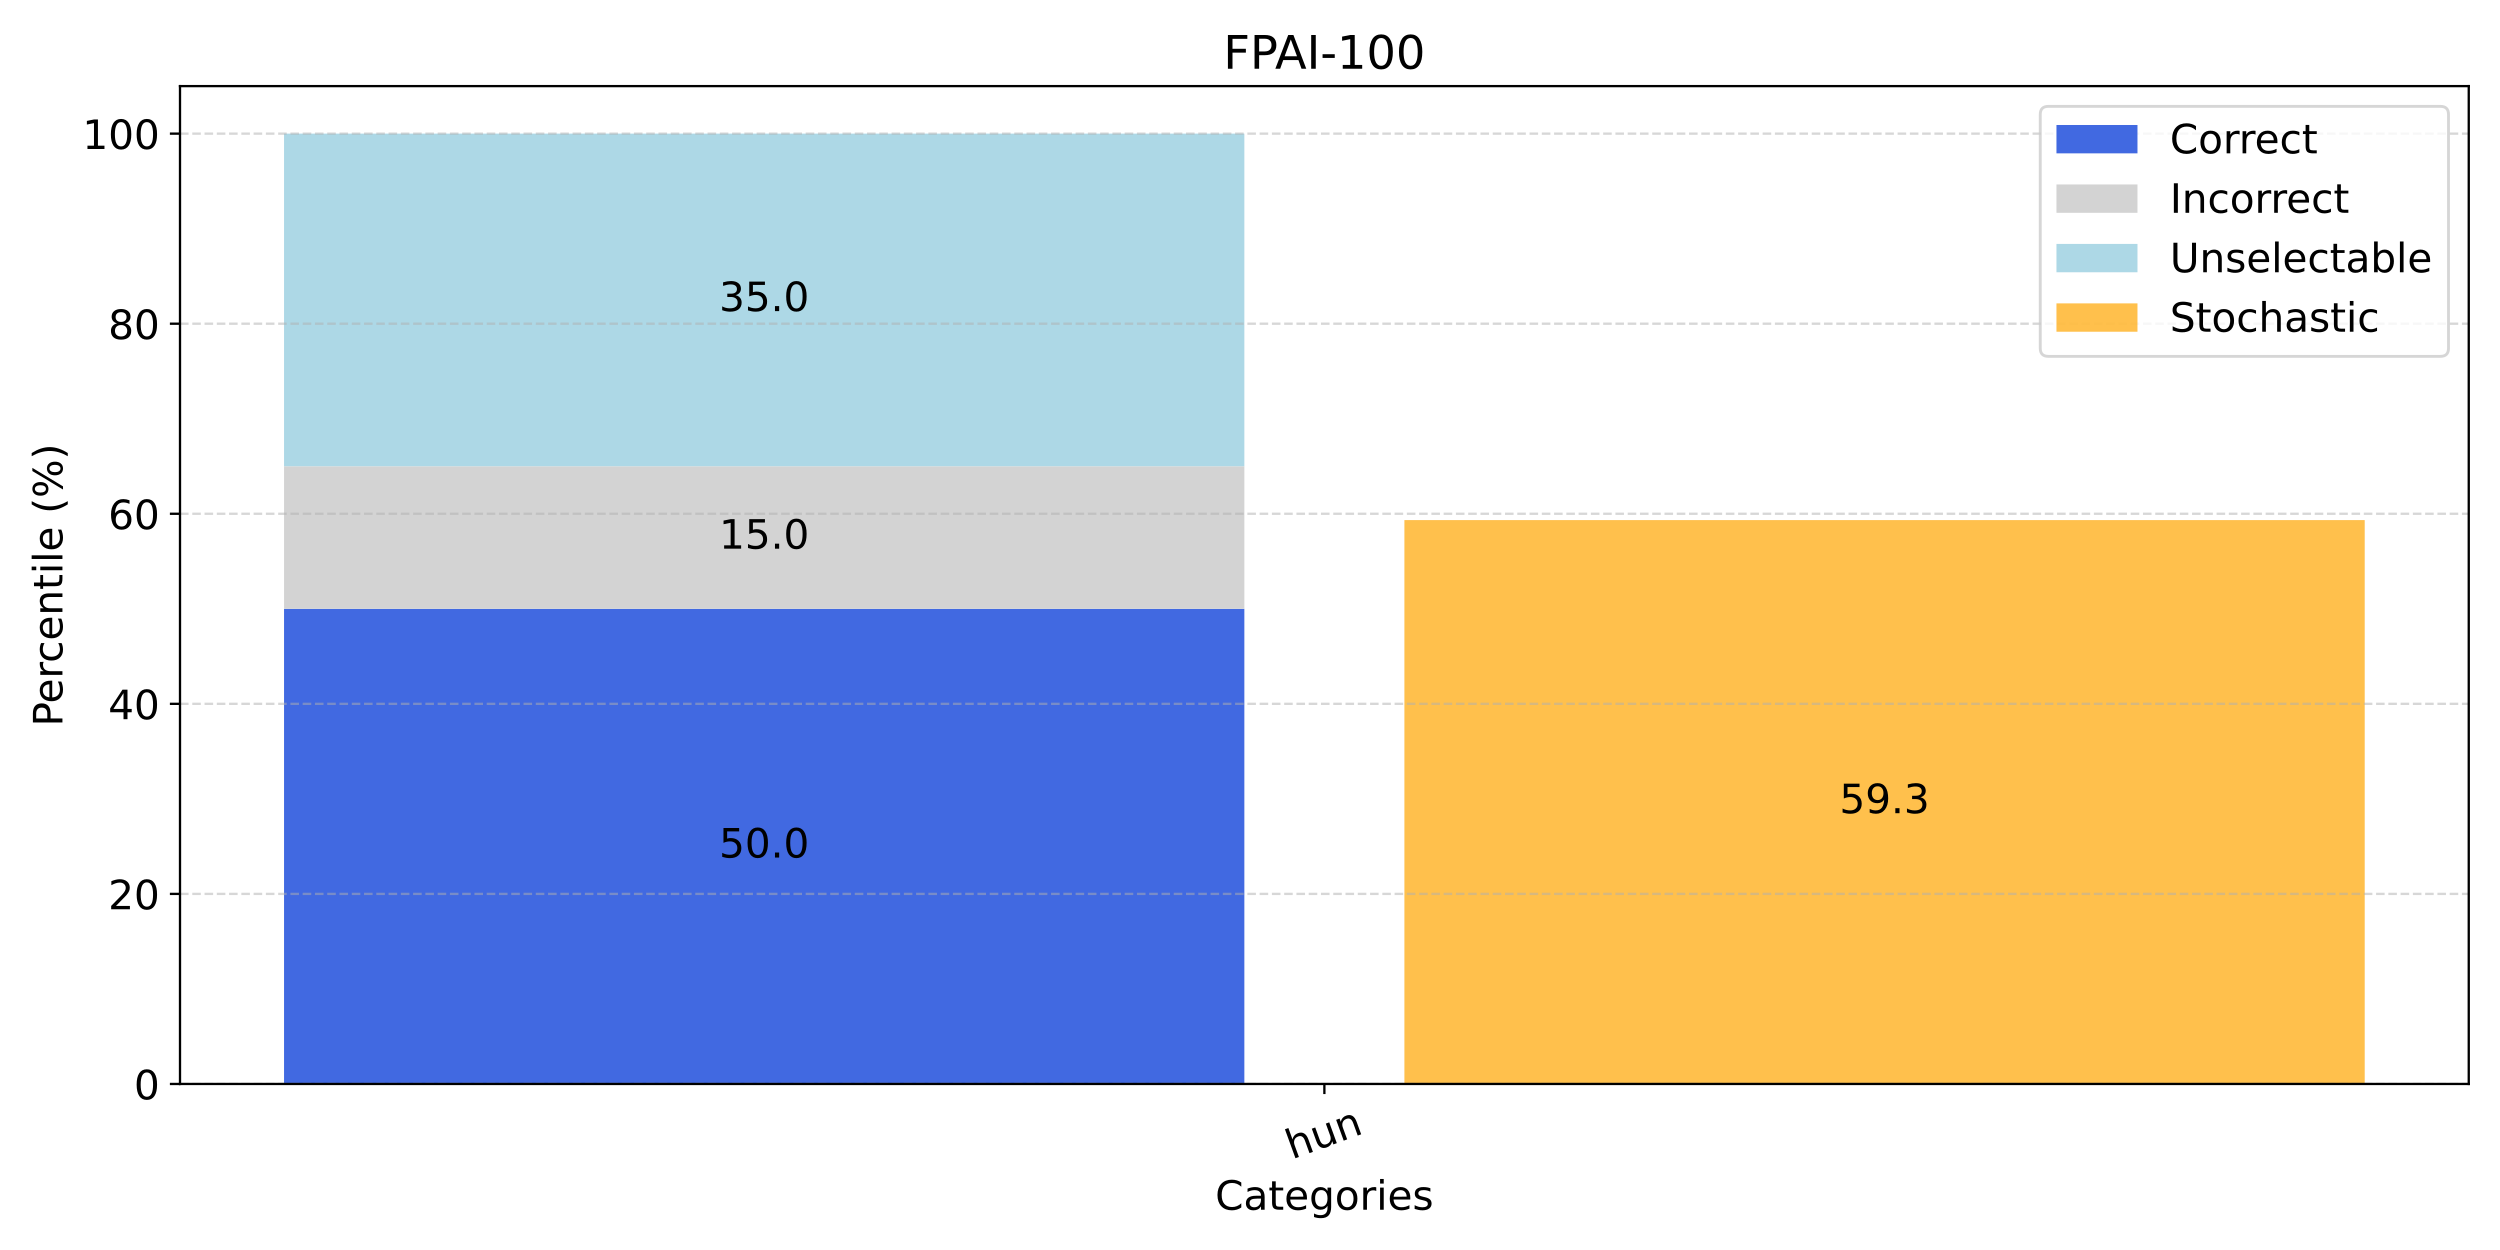
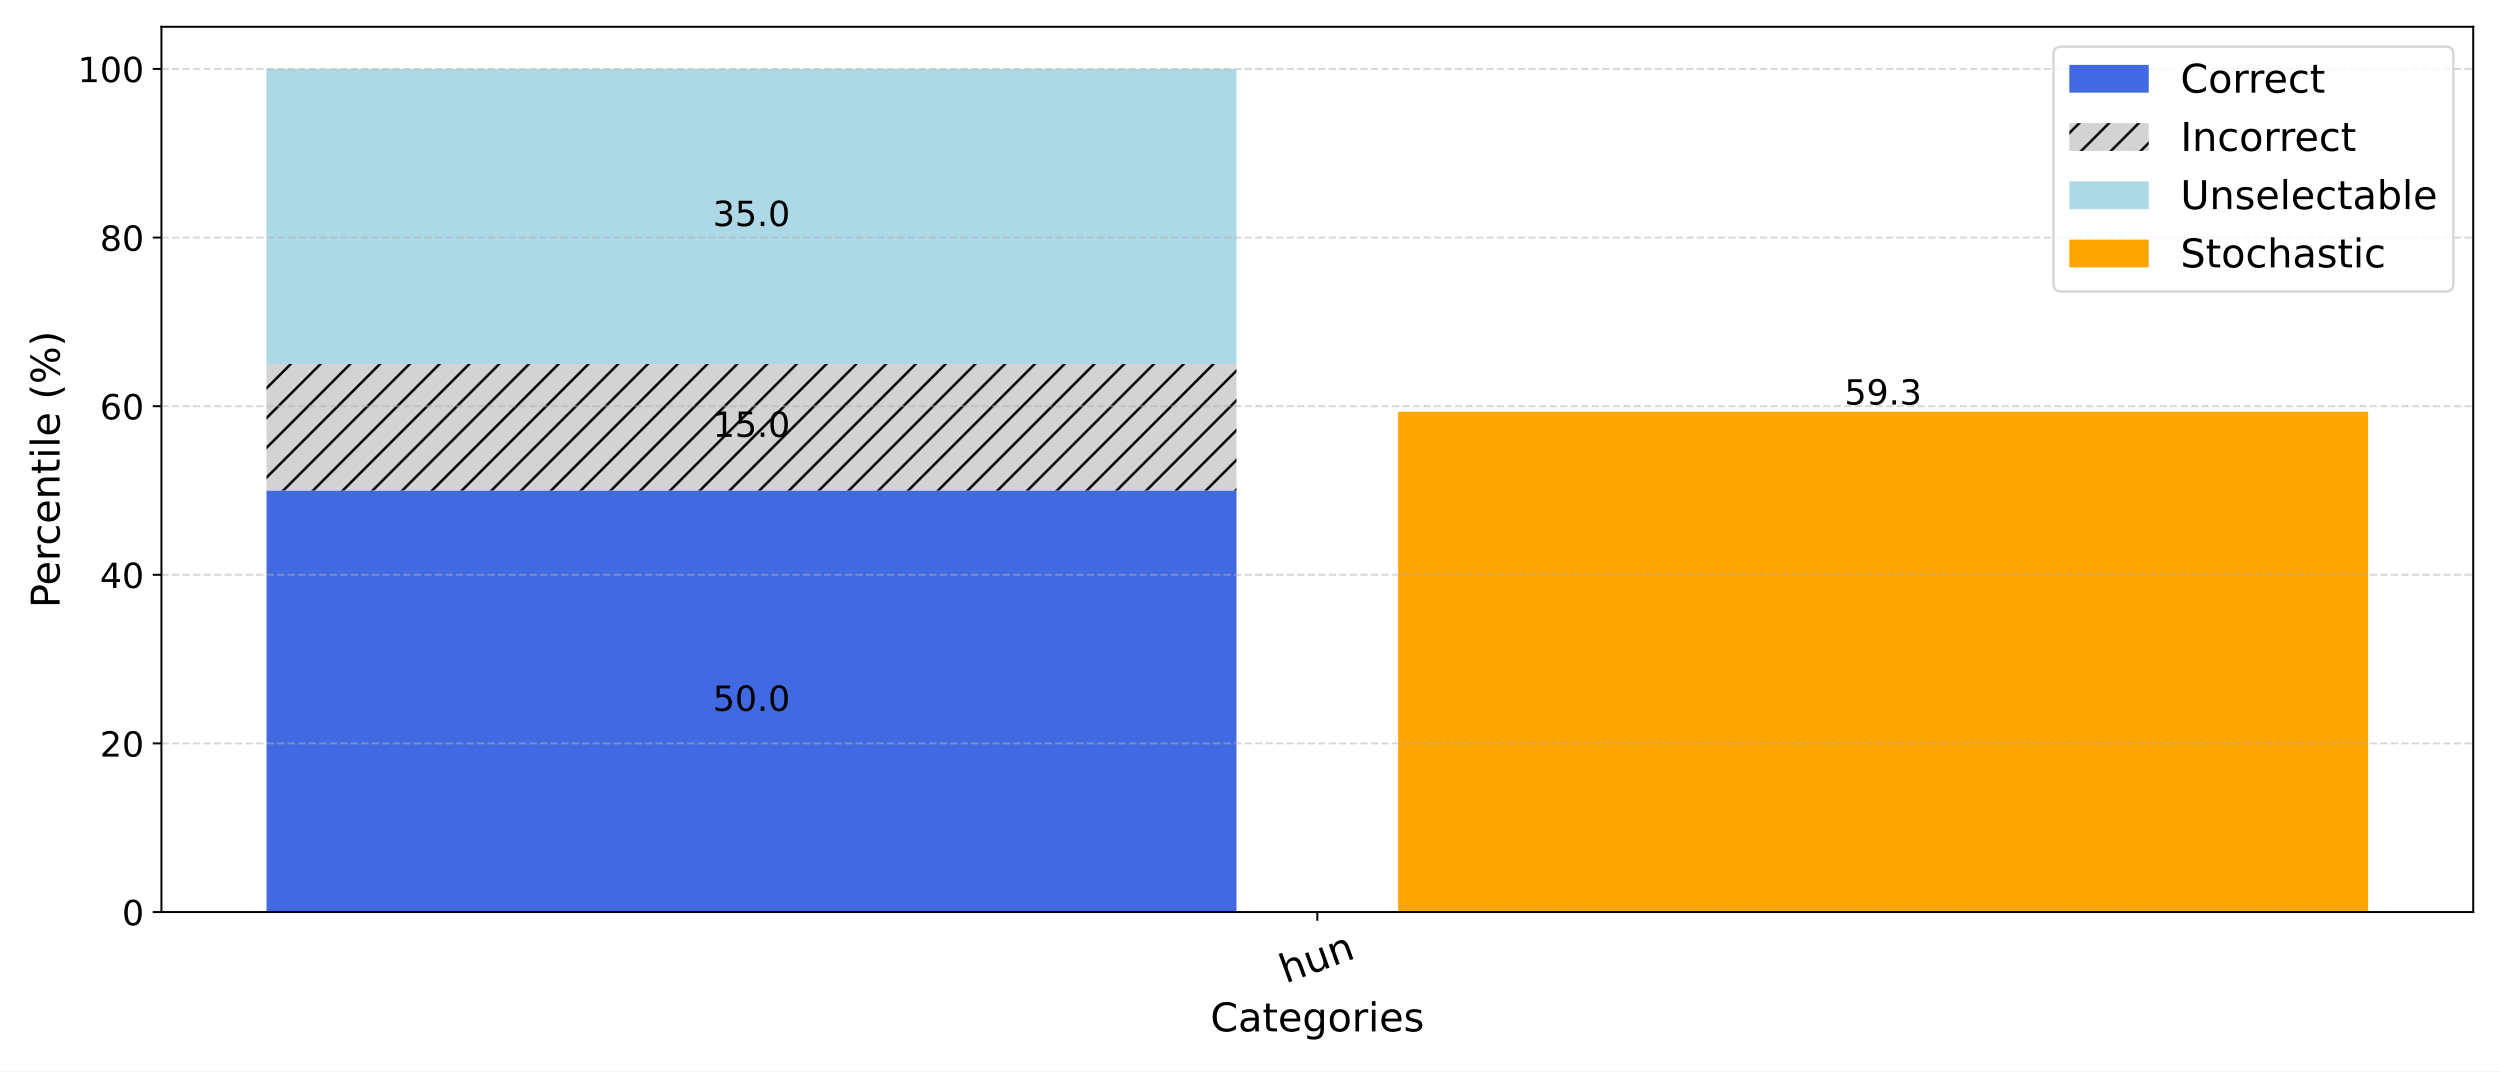
- <svg xmlns="http://www.w3.org/2000/svg" xmlns:xlink="http://www.w3.org/1999/xlink" width="864pt" height="432pt" viewBox="0 0 864 432" version="1.1">
+ <svg xmlns="http://www.w3.org/2000/svg" xmlns:xlink="http://www.w3.org/1999/xlink" width="1008pt" height="432pt" viewBox="0 0 1008 432" version="1.1">
  <defs>
    <style type="text/css">*{stroke-linejoin: round; stroke-linecap: butt}</style>
  </defs>
  <g id="figure_1">
    <g id="patch_1">
-       <path d="M 0 432  L 864 432  L 864 0  L 0 0  z " style="fill: #ffffff" />
+       <path d="M 0 432  L 1008 432  L 1008 0  L 0 0  z " style="fill: #ffffff" />
    </g>
    <g id="axes_1">
      <g id="patch_2">
-         <path d="M 62.21 374.615  L 853.2 374.615  L 853.2 29.76  L 62.21 29.76  z " style="fill: #ffffff" />
+         <path d="M 65.09 367.736  L 997.2 367.736  L 997.2 10.8  L 65.09 10.8  z " style="fill: #ffffff" />
      </g>
      <g id="patch_3">
-         <path d="M 98.164 374.615  L 430.048 374.615  L 430.048 210.398  L 98.164 210.398  z " clip-path="url(#p08a954ce54)" style="fill: #4169e1" />
+         <path d="M 107.459 367.736  L 498.554 367.736  L 498.554 197.766  L 107.459 197.766  z " clip-path="url(#p3347c85726)" style="fill: #4169e1" />
      </g>
      <g id="patch_4">
-         <path d="M 98.164 210.398  L 430.048 210.398  L 430.048 161.133  L 98.164 161.133  z " clip-path="url(#p08a954ce54)" style="fill: #d3d3d3" />
+         <path d="M 107.459 197.766  L 498.554 197.766  L 498.554 146.776  L 107.459 146.776  z " clip-path="url(#p3347c85726)" style="fill: url(#h4ed982c4da)" />
      </g>
      <g id="patch_5">
-         <path d="M 98.164 161.133  L 430.048 161.133  L 430.048 46.182  L 98.164 46.182  z " clip-path="url(#p08a954ce54)" style="fill: #add8e6" />
+         <path d="M 107.459 146.776  L 498.554 146.776  L 498.554 27.797  L 107.459 27.797  z " clip-path="url(#p3347c85726)" style="fill: #add8e6" />
      </g>
      <g id="patch_6">
-         <path d="M 485.362 374.615  L 817.246 374.615  L 817.246 179.745  L 485.362 179.745  z " clip-path="url(#p08a954ce54)" style="fill: #ffa500; opacity: 0.7" />
+         <path d="M 563.736 367.736  L 954.831 367.736  L 954.831 166.039  L 563.736 166.039  z " clip-path="url(#p3347c85726)" style="fill: #ffa500" />
      </g>
      <g id="matplotlib.axis_1">
        <g id="xtick_1">
          <g id="line2d_1">
            <defs>
-               <path id="m546fcf7e34" d="M 0 0  L 0 3.5  " style="stroke: #000000; stroke-width: 0.8" />
+               <path id="m3767374be0" d="M 0 0  L 0 3.5  " style="stroke: #000000; stroke-width: 0.8" />
            </defs>
            <g>
-               <use xlink:href="#m546fcf7e34" x="457.705" y="374.615" style="stroke: #000000; stroke-width: 0.8" />
+               <use xlink:href="#m3767374be0" x="531.145" y="367.736" style="stroke: #000000; stroke-width: 0.8" />
            </g>
          </g>
          <g id="text_1">
-             <g transform="translate(446.5201 400.7151) rotate(-20) scale(0.14 -0.14)">
-               <defs>
-                 <path id="DejaVuSans-68" d="M 3513 2113  L 3513 0  L 2938 0  L 2938 2094  Q 2938 2591 2744 2837  Q 2550 3084 2163 3084  Q 1697 3084 1428 2787  Q 1159 2491 1159 1978  L 1159 0  L 581 0  L 581 4863  L 1159 4863  L 1159 2956  Q 1366 3272 1645 3428  Q 1925 3584 2291 3584  Q 2894 3584 3203 3211  Q 3513 2838 3513 2113  z " transform="scale(0.015625)" />
-                 <path id="DejaVuSans-75" d="M 544 1381  L 544 3500  L 1119 3500  L 1119 1403  Q 1119 906 1312 657  Q 1506 409 1894 409  Q 2359 409 2629 706  Q 2900 1003 2900 1516  L 2900 3500  L 3475 3500  L 3475 0  L 2900 0  L 2900 538  Q 2691 219 2414 64  Q 2138 -91 1772 -91  Q 1169 -91 856 284  Q 544 659 544 1381  z M 1991 3584  L 1991 3584  z " transform="scale(0.015625)" />
-                 <path id="DejaVuSans-6e" d="M 3513 2113  L 3513 0  L 2938 0  L 2938 2094  Q 2938 2591 2744 2837  Q 2550 3084 2163 3084  Q 1697 3084 1428 2787  Q 1159 2491 1159 1978  L 1159 0  L 581 0  L 581 3500  L 1159 3500  L 1159 2956  Q 1366 3272 1645 3428  Q 1925 3584 2291 3584  Q 2894 3584 3203 3211  Q 3513 2838 3513 2113  z " transform="scale(0.015625)" />
-               </defs>
-               <use xlink:href="#DejaVuSans-68" />
-               <use xlink:href="#DejaVuSans-75" transform="translate(63.37891 0)" />
-               <use xlink:href="#DejaVuSans-6e" transform="translate(126.7578 0)" />
-             </g>
+             <text style="font-size: 16px; font-family: 'DejaVu Sans', 'Bitstream Vera Sans', 'Computer Modern Sans Serif', 'Lucida Grande', 'Verdana', 'Geneva', 'Lucid', 'Arial', 'Helvetica', 'Avant Garde', sans-serif" transform="translate(518.3623 396.5646) rotate(-20)">hun</text>
          </g>
        </g>
        <g id="text_2">
-           <g transform="translate(419.9728 418.0889) scale(0.14 -0.14)">
-             <defs>
-               <path id="DejaVuSans-43" d="M 4122 4306  L 4122 3641  Q 3803 3938 3442 4084  Q 3081 4231 2675 4231  Q 1875 4231 1450 3742  Q 1025 3253 1025 2328  Q 1025 1406 1450 917  Q 1875 428 2675 428  Q 3081 428 3442 575  Q 3803 722 4122 1019  L 4122 359  Q 3791 134 3420 21  Q 3050 -91 2638 -91  Q 1578 -91 968 557  Q 359 1206 359 2328  Q 359 3453 968 4101  Q 1578 4750 2638 4750  Q 3056 4750 3426 4639  Q 3797 4528 4122 4306  z " transform="scale(0.015625)" />
-               <path id="DejaVuSans-61" d="M 2194 1759  Q 1497 1759 1228 1600  Q 959 1441 959 1056  Q 959 750 1161 570  Q 1363 391 1709 391  Q 2188 391 2477 730  Q 2766 1069 2766 1631  L 2766 1759  L 2194 1759  z M 3341 1997  L 3341 0  L 2766 0  L 2766 531  Q 2569 213 2275 61  Q 1981 -91 1556 -91  Q 1019 -91 701 211  Q 384 513 384 1019  Q 384 1609 779 1909  Q 1175 2209 1959 2209  L 2766 2209  L 2766 2266  Q 2766 2663 2505 2880  Q 2244 3097 1772 3097  Q 1472 3097 1187 3025  Q 903 2953 641 2809  L 641 3341  Q 956 3463 1253 3523  Q 1550 3584 1831 3584  Q 2591 3584 2966 3190  Q 3341 2797 3341 1997  z " transform="scale(0.015625)" />
-               <path id="DejaVuSans-74" d="M 1172 4494  L 1172 3500  L 2356 3500  L 2356 3053  L 1172 3053  L 1172 1153  Q 1172 725 1289 603  Q 1406 481 1766 481  L 2356 481  L 2356 0  L 1766 0  Q 1100 0 847 248  Q 594 497 594 1153  L 594 3053  L 172 3053  L 172 3500  L 594 3500  L 594 4494  L 1172 4494  z " transform="scale(0.015625)" />
-               <path id="DejaVuSans-65" d="M 3597 1894  L 3597 1613  L 953 1613  Q 991 1019 1311 708  Q 1631 397 2203 397  Q 2534 397 2845 478  Q 3156 559 3463 722  L 3463 178  Q 3153 47 2828 -22  Q 2503 -91 2169 -91  Q 1331 -91 842 396  Q 353 884 353 1716  Q 353 2575 817 3079  Q 1281 3584 2069 3584  Q 2775 3584 3186 3129  Q 3597 2675 3597 1894  z M 3022 2063  Q 3016 2534 2758 2815  Q 2500 3097 2075 3097  Q 1594 3097 1305 2825  Q 1016 2553 972 2059  L 3022 2063  z " transform="scale(0.015625)" />
-               <path id="DejaVuSans-67" d="M 2906 1791  Q 2906 2416 2648 2759  Q 2391 3103 1925 3103  Q 1463 3103 1205 2759  Q 947 2416 947 1791  Q 947 1169 1205 825  Q 1463 481 1925 481  Q 2391 481 2648 825  Q 2906 1169 2906 1791  z M 3481 434  Q 3481 -459 3084 -895  Q 2688 -1331 1869 -1331  Q 1566 -1331 1297 -1286  Q 1028 -1241 775 -1147  L 775 -588  Q 1028 -725 1275 -790  Q 1522 -856 1778 -856  Q 2344 -856 2625 -561  Q 2906 -266 2906 331  L 2906 616  Q 2728 306 2450 153  Q 2172 0 1784 0  Q 1141 0 747 490  Q 353 981 353 1791  Q 353 2603 747 3093  Q 1141 3584 1784 3584  Q 2172 3584 2450 3431  Q 2728 3278 2906 2969  L 2906 3500  L 3481 3500  L 3481 434  z " transform="scale(0.015625)" />
-               <path id="DejaVuSans-6f" d="M 1959 3097  Q 1497 3097 1228 2736  Q 959 2375 959 1747  Q 959 1119 1226 758  Q 1494 397 1959 397  Q 2419 397 2687 759  Q 2956 1122 2956 1747  Q 2956 2369 2687 2733  Q 2419 3097 1959 3097  z M 1959 3584  Q 2709 3584 3137 3096  Q 3566 2609 3566 1747  Q 3566 888 3137 398  Q 2709 -91 1959 -91  Q 1206 -91 779 398  Q 353 888 353 1747  Q 353 2609 779 3096  Q 1206 3584 1959 3584  z " transform="scale(0.015625)" />
-               <path id="DejaVuSans-72" d="M 2631 2963  Q 2534 3019 2420 3045  Q 2306 3072 2169 3072  Q 1681 3072 1420 2755  Q 1159 2438 1159 1844  L 1159 0  L 581 0  L 581 3500  L 1159 3500  L 1159 2956  Q 1341 3275 1631 3429  Q 1922 3584 2338 3584  Q 2397 3584 2469 3576  Q 2541 3569 2628 3553  L 2631 2963  z " transform="scale(0.015625)" />
-               <path id="DejaVuSans-69" d="M 603 3500  L 1178 3500  L 1178 0  L 603 0  L 603 3500  z M 603 4863  L 1178 4863  L 1178 4134  L 603 4134  L 603 4863  z " transform="scale(0.015625)" />
-               <path id="DejaVuSans-73" d="M 2834 3397  L 2834 2853  Q 2591 2978 2328 3040  Q 2066 3103 1784 3103  Q 1356 3103 1142 2972  Q 928 2841 928 2578  Q 928 2378 1081 2264  Q 1234 2150 1697 2047  L 1894 2003  Q 2506 1872 2764 1633  Q 3022 1394 3022 966  Q 3022 478 2636 193  Q 2250 -91 1575 -91  Q 1294 -91 989 -36  Q 684 19 347 128  L 347 722  Q 666 556 975 473  Q 1284 391 1588 391  Q 1994 391 2212 530  Q 2431 669 2431 922  Q 2431 1156 2273 1281  Q 2116 1406 1581 1522  L 1381 1569  Q 847 1681 609 1914  Q 372 2147 372 2553  Q 372 3047 722 3315  Q 1072 3584 1716 3584  Q 2034 3584 2315 3537  Q 2597 3491 2834 3397  z " transform="scale(0.015625)" />
-             </defs>
-             <use xlink:href="#DejaVuSans-43" />
-             <use xlink:href="#DejaVuSans-61" transform="translate(69.82422 0)" />
-             <use xlink:href="#DejaVuSans-74" transform="translate(131.1035 0)" />
-             <use xlink:href="#DejaVuSans-65" transform="translate(170.3125 0)" />
-             <use xlink:href="#DejaVuSans-67" transform="translate(231.8359 0)" />
-             <use xlink:href="#DejaVuSans-6f" transform="translate(295.3125 0)" />
-             <use xlink:href="#DejaVuSans-72" transform="translate(356.4941 0)" />
-             <use xlink:href="#DejaVuSans-69" transform="translate(397.6074 0)" />
-             <use xlink:href="#DejaVuSans-65" transform="translate(425.3906 0)" />
-             <use xlink:href="#DejaVuSans-73" transform="translate(486.9141 0)" />
-           </g>
+           <text style="font-size: 16px; font-family: 'DejaVu Sans', 'Bitstream Vera Sans', 'Computer Modern Sans Serif', 'Lucida Grande', 'Verdana', 'Geneva', 'Lucid', 'Arial', 'Helvetica', 'Avant Garde', sans-serif; text-anchor: middle" x="531.145" y="415.849" transform="rotate(-0 531.145 415.8489)">Categories</text>
        </g>
      </g>
      <g id="matplotlib.axis_2">
        <g id="ytick_1">
          <g id="line2d_2">
-             <path d="M 62.21 374.615  L 853.2 374.615  " clip-path="url(#p08a954ce54)" style="fill: none; stroke-dasharray: 2.96,1.28; stroke-dashoffset: 0; stroke: #b0b0b0; stroke-opacity: 0.5; stroke-width: 0.8" />
+             <path d="M 65.09 367.736  L 997.2 367.736  " clip-path="url(#p3347c85726)" style="fill: none; stroke-dasharray: 2.96,1.28; stroke-dashoffset: 0; stroke: #b0b0b0; stroke-opacity: 0.5; stroke-width: 0.8" />
          </g>
          <g id="line2d_3">
            <defs>
-               <path id="m17cea244c8" d="M 0 0  L -3.5 0  " style="stroke: #000000; stroke-width: 0.8" />
+               <path id="m04ce6100e4" d="M 0 0  L -3.5 0  " style="stroke: #000000; stroke-width: 0.8" />
            </defs>
            <g>
-               <use xlink:href="#m17cea244c8" x="62.21" y="374.615" style="stroke: #000000; stroke-width: 0.8" />
+               <use xlink:href="#m04ce6100e4" x="65.09" y="367.736" style="stroke: #000000; stroke-width: 0.8" />
            </g>
          </g>
          <g id="text_3">
-             <g transform="translate(46.3025 379.9341) scale(0.14 -0.14)">
-               <defs>
-                 <path id="DejaVuSans-30" d="M 2034 4250  Q 1547 4250 1301 3770  Q 1056 3291 1056 2328  Q 1056 1369 1301 889  Q 1547 409 2034 409  Q 2525 409 2770 889  Q 3016 1369 3016 2328  Q 3016 3291 2770 3770  Q 2525 4250 2034 4250  z M 2034 4750  Q 2819 4750 3233 4129  Q 3647 3509 3647 2328  Q 3647 1150 3233 529  Q 2819 -91 2034 -91  Q 1250 -91 836 529  Q 422 1150 422 2328  Q 422 3509 836 4129  Q 1250 4750 2034 4750  z " transform="scale(0.015625)" />
-               </defs>
-               <use xlink:href="#DejaVuSans-30" />
-             </g>
+             <text style="font-size: 14px; font-family: 'DejaVu Sans', 'Bitstream Vera Sans', 'Computer Modern Sans Serif', 'Lucida Grande', 'Verdana', 'Geneva', 'Lucid', 'Arial', 'Helvetica', 'Avant Garde', sans-serif; text-anchor: end" x="58.09" y="373.055" transform="rotate(-0 58.09 373.0549)">0</text>
          </g>
        </g>
        <g id="ytick_2">
          <g id="line2d_4">
-             <path d="M 62.21 308.928  L 853.2 308.928  " clip-path="url(#p08a954ce54)" style="fill: none; stroke-dasharray: 2.96,1.28; stroke-dashoffset: 0; stroke: #b0b0b0; stroke-opacity: 0.5; stroke-width: 0.8" />
+             <path d="M 65.09 299.748  L 997.2 299.748  " clip-path="url(#p3347c85726)" style="fill: none; stroke-dasharray: 2.96,1.28; stroke-dashoffset: 0; stroke: #b0b0b0; stroke-opacity: 0.5; stroke-width: 0.8" />
          </g>
          <g id="line2d_5">
            <g>
-               <use xlink:href="#m17cea244c8" x="62.21" y="308.928" style="stroke: #000000; stroke-width: 0.8" />
+               <use xlink:href="#m04ce6100e4" x="65.09" y="299.748" style="stroke: #000000; stroke-width: 0.8" />
            </g>
          </g>
          <g id="text_4">
-             <g transform="translate(37.395 314.2474) scale(0.14 -0.14)">
-               <defs>
-                 <path id="DejaVuSans-32" d="M 1228 531  L 3431 531  L 3431 0  L 469 0  L 469 531  Q 828 903 1448 1529  Q 2069 2156 2228 2338  Q 2531 2678 2651 2914  Q 2772 3150 2772 3378  Q 2772 3750 2511 3984  Q 2250 4219 1831 4219  Q 1534 4219 1204 4116  Q 875 4013 500 3803  L 500 4441  Q 881 4594 1212 4672  Q 1544 4750 1819 4750  Q 2544 4750 2975 4387  Q 3406 4025 3406 3419  Q 3406 3131 3298 2873  Q 3191 2616 2906 2266  Q 2828 2175 2409 1742  Q 1991 1309 1228 531  z " transform="scale(0.015625)" />
-               </defs>
-               <use xlink:href="#DejaVuSans-32" />
-               <use xlink:href="#DejaVuSans-30" transform="translate(63.62305 0)" />
-             </g>
+             <text style="font-size: 14px; font-family: 'DejaVu Sans', 'Bitstream Vera Sans', 'Computer Modern Sans Serif', 'Lucida Grande', 'Verdana', 'Geneva', 'Lucid', 'Arial', 'Helvetica', 'Avant Garde', sans-serif; text-anchor: end" x="58.09" y="305.067" transform="rotate(-0 58.09 305.0671)">20</text>
          </g>
        </g>
        <g id="ytick_3">
          <g id="line2d_6">
-             <path d="M 62.21 243.242  L 853.2 243.242  " clip-path="url(#p08a954ce54)" style="fill: none; stroke-dasharray: 2.96,1.28; stroke-dashoffset: 0; stroke: #b0b0b0; stroke-opacity: 0.5; stroke-width: 0.8" />
+             <path d="M 65.09 231.76  L 997.2 231.76  " clip-path="url(#p3347c85726)" style="fill: none; stroke-dasharray: 2.96,1.28; stroke-dashoffset: 0; stroke: #b0b0b0; stroke-opacity: 0.5; stroke-width: 0.8" />
          </g>
          <g id="line2d_7">
            <g>
-               <use xlink:href="#m17cea244c8" x="62.21" y="243.242" style="stroke: #000000; stroke-width: 0.8" />
+               <use xlink:href="#m04ce6100e4" x="65.09" y="231.76" style="stroke: #000000; stroke-width: 0.8" />
            </g>
          </g>
          <g id="text_5">
-             <g transform="translate(37.395 248.5607) scale(0.14 -0.14)">
-               <defs>
-                 <path id="DejaVuSans-34" d="M 2419 4116  L 825 1625  L 2419 1625  L 2419 4116  z M 2253 4666  L 3047 4666  L 3047 1625  L 3713 1625  L 3713 1100  L 3047 1100  L 3047 0  L 2419 0  L 2419 1100  L 313 1100  L 313 1709  L 2253 4666  z " transform="scale(0.015625)" />
-               </defs>
-               <use xlink:href="#DejaVuSans-34" />
-               <use xlink:href="#DejaVuSans-30" transform="translate(63.62305 0)" />
-             </g>
+             <text style="font-size: 14px; font-family: 'DejaVu Sans', 'Bitstream Vera Sans', 'Computer Modern Sans Serif', 'Lucida Grande', 'Verdana', 'Geneva', 'Lucid', 'Arial', 'Helvetica', 'Avant Garde', sans-serif; text-anchor: end" x="58.09" y="237.079" transform="rotate(-0 58.09 237.0793)">40</text>
          </g>
        </g>
        <g id="ytick_4">
          <g id="line2d_8">
-             <path d="M 62.21 177.555  L 853.2 177.555  " clip-path="url(#p08a954ce54)" style="fill: none; stroke-dasharray: 2.96,1.28; stroke-dashoffset: 0; stroke: #b0b0b0; stroke-opacity: 0.5; stroke-width: 0.8" />
+             <path d="M 65.09 163.773  L 997.2 163.773  " clip-path="url(#p3347c85726)" style="fill: none; stroke-dasharray: 2.96,1.28; stroke-dashoffset: 0; stroke: #b0b0b0; stroke-opacity: 0.5; stroke-width: 0.8" />
          </g>
          <g id="line2d_9">
            <g>
-               <use xlink:href="#m17cea244c8" x="62.21" y="177.555" style="stroke: #000000; stroke-width: 0.8" />
+               <use xlink:href="#m04ce6100e4" x="65.09" y="163.773" style="stroke: #000000; stroke-width: 0.8" />
            </g>
          </g>
          <g id="text_6">
-             <g transform="translate(37.395 182.874) scale(0.14 -0.14)">
-               <defs>
-                 <path id="DejaVuSans-36" d="M 2113 2584  Q 1688 2584 1439 2293  Q 1191 2003 1191 1497  Q 1191 994 1439 701  Q 1688 409 2113 409  Q 2538 409 2786 701  Q 3034 994 3034 1497  Q 3034 2003 2786 2293  Q 2538 2584 2113 2584  z M 3366 4563  L 3366 3988  Q 3128 4100 2886 4159  Q 2644 4219 2406 4219  Q 1781 4219 1451 3797  Q 1122 3375 1075 2522  Q 1259 2794 1537 2939  Q 1816 3084 2150 3084  Q 2853 3084 3261 2657  Q 3669 2231 3669 1497  Q 3669 778 3244 343  Q 2819 -91 2113 -91  Q 1303 -91 875 529  Q 447 1150 447 2328  Q 447 3434 972 4092  Q 1497 4750 2381 4750  Q 2619 4750 2861 4703  Q 3103 4656 3366 4563  z " transform="scale(0.015625)" />
-               </defs>
-               <use xlink:href="#DejaVuSans-36" />
-               <use xlink:href="#DejaVuSans-30" transform="translate(63.62305 0)" />
-             </g>
+             <text style="font-size: 14px; font-family: 'DejaVu Sans', 'Bitstream Vera Sans', 'Computer Modern Sans Serif', 'Lucida Grande', 'Verdana', 'Geneva', 'Lucid', 'Arial', 'Helvetica', 'Avant Garde', sans-serif; text-anchor: end" x="58.09" y="169.091" transform="rotate(-0 58.09 169.0915)">60</text>
          </g>
        </g>
        <g id="ytick_5">
          <g id="line2d_10">
-             <path d="M 62.21 111.868  L 853.2 111.868  " clip-path="url(#p08a954ce54)" style="fill: none; stroke-dasharray: 2.96,1.28; stroke-dashoffset: 0; stroke: #b0b0b0; stroke-opacity: 0.5; stroke-width: 0.8" />
+             <path d="M 65.09 95.785  L 997.2 95.785  " clip-path="url(#p3347c85726)" style="fill: none; stroke-dasharray: 2.96,1.28; stroke-dashoffset: 0; stroke: #b0b0b0; stroke-opacity: 0.5; stroke-width: 0.8" />
          </g>
          <g id="line2d_11">
            <g>
-               <use xlink:href="#m17cea244c8" x="62.21" y="111.868" style="stroke: #000000; stroke-width: 0.8" />
+               <use xlink:href="#m04ce6100e4" x="65.09" y="95.785" style="stroke: #000000; stroke-width: 0.8" />
            </g>
          </g>
          <g id="text_7">
-             <g transform="translate(37.395 117.1873) scale(0.14 -0.14)">
-               <defs>
-                 <path id="DejaVuSans-38" d="M 2034 2216  Q 1584 2216 1326 1975  Q 1069 1734 1069 1313  Q 1069 891 1326 650  Q 1584 409 2034 409  Q 2484 409 2743 651  Q 3003 894 3003 1313  Q 3003 1734 2745 1975  Q 2488 2216 2034 2216  z M 1403 2484  Q 997 2584 770 2862  Q 544 3141 544 3541  Q 544 4100 942 4425  Q 1341 4750 2034 4750  Q 2731 4750 3128 4425  Q 3525 4100 3525 3541  Q 3525 3141 3298 2862  Q 3072 2584 2669 2484  Q 3125 2378 3379 2068  Q 3634 1759 3634 1313  Q 3634 634 3220 271  Q 2806 -91 2034 -91  Q 1263 -91 848 271  Q 434 634 434 1313  Q 434 1759 690 2068  Q 947 2378 1403 2484  z M 1172 3481  Q 1172 3119 1398 2916  Q 1625 2713 2034 2713  Q 2441 2713 2670 2916  Q 2900 3119 2900 3481  Q 2900 3844 2670 4047  Q 2441 4250 2034 4250  Q 1625 4250 1398 4047  Q 1172 3844 1172 3481  z " transform="scale(0.015625)" />
-               </defs>
-               <use xlink:href="#DejaVuSans-38" />
-               <use xlink:href="#DejaVuSans-30" transform="translate(63.62305 0)" />
-             </g>
+             <text style="font-size: 14px; font-family: 'DejaVu Sans', 'Bitstream Vera Sans', 'Computer Modern Sans Serif', 'Lucida Grande', 'Verdana', 'Geneva', 'Lucid', 'Arial', 'Helvetica', 'Avant Garde', sans-serif; text-anchor: end" x="58.09" y="101.104" transform="rotate(-0 58.09 101.1037)">80</text>
          </g>
        </g>
        <g id="ytick_6">
          <g id="line2d_12">
-             <path d="M 62.21 46.182  L 853.2 46.182  " clip-path="url(#p08a954ce54)" style="fill: none; stroke-dasharray: 2.96,1.28; stroke-dashoffset: 0; stroke: #b0b0b0; stroke-opacity: 0.5; stroke-width: 0.8" />
+             <path d="M 65.09 27.797  L 997.2 27.797  " clip-path="url(#p3347c85726)" style="fill: none; stroke-dasharray: 2.96,1.28; stroke-dashoffset: 0; stroke: #b0b0b0; stroke-opacity: 0.5; stroke-width: 0.8" />
          </g>
          <g id="line2d_13">
            <g>
-               <use xlink:href="#m17cea244c8" x="62.21" y="46.182" style="stroke: #000000; stroke-width: 0.8" />
+               <use xlink:href="#m04ce6100e4" x="65.09" y="27.797" style="stroke: #000000; stroke-width: 0.8" />
            </g>
          </g>
          <g id="text_8">
-             <g transform="translate(28.4875 51.50058) scale(0.14 -0.14)">
-               <defs>
-                 <path id="DejaVuSans-31" d="M 794 531  L 1825 531  L 1825 4091  L 703 3866  L 703 4441  L 1819 4666  L 2450 4666  L 2450 531  L 3481 531  L 3481 0  L 794 0  L 794 531  z " transform="scale(0.015625)" />
-               </defs>
-               <use xlink:href="#DejaVuSans-31" />
-               <use xlink:href="#DejaVuSans-30" transform="translate(63.62305 0)" />
-               <use xlink:href="#DejaVuSans-30" transform="translate(127.2461 0)" />
-             </g>
+             <text style="font-size: 14px; font-family: 'DejaVu Sans', 'Bitstream Vera Sans', 'Computer Modern Sans Serif', 'Lucida Grande', 'Verdana', 'Geneva', 'Lucid', 'Arial', 'Helvetica', 'Avant Garde', sans-serif; text-anchor: end" x="58.09" y="33.116" transform="rotate(-0 58.09 33.11586)">100</text>
          </g>
        </g>
        <g id="text_9">
-           <g transform="translate(21.57594 251.053) rotate(-90) scale(0.14 -0.14)">
-             <defs>
-               <path id="DejaVuSans-50" d="M 1259 4147  L 1259 2394  L 2053 2394  Q 2494 2394 2734 2622  Q 2975 2850 2975 3272  Q 2975 3691 2734 3919  Q 2494 4147 2053 4147  L 1259 4147  z M 628 4666  L 2053 4666  Q 2838 4666 3239 4311  Q 3641 3956 3641 3272  Q 3641 2581 3239 2228  Q 2838 1875 2053 1875  L 1259 1875  L 1259 0  L 628 0  L 628 4666  z " transform="scale(0.015625)" />
-               <path id="DejaVuSans-63" d="M 3122 3366  L 3122 2828  Q 2878 2963 2633 3030  Q 2388 3097 2138 3097  Q 1578 3097 1268 2742  Q 959 2388 959 1747  Q 959 1106 1268 751  Q 1578 397 2138 397  Q 2388 397 2633 464  Q 2878 531 3122 666  L 3122 134  Q 2881 22 2623 -34  Q 2366 -91 2075 -91  Q 1284 -91 818 406  Q 353 903 353 1747  Q 353 2603 823 3093  Q 1294 3584 2113 3584  Q 2378 3584 2631 3529  Q 2884 3475 3122 3366  z " transform="scale(0.015625)" />
-               <path id="DejaVuSans-6c" d="M 603 4863  L 1178 4863  L 1178 0  L 603 0  L 603 4863  z " transform="scale(0.015625)" />
-               <path id="DejaVuSans-20" transform="scale(0.015625)" />
-               <path id="DejaVuSans-28" d="M 1984 4856  Q 1566 4138 1362 3434  Q 1159 2731 1159 2009  Q 1159 1288 1364 580  Q 1569 -128 1984 -844  L 1484 -844  Q 1016 -109 783 600  Q 550 1309 550 2009  Q 550 2706 781 3412  Q 1013 4119 1484 4856  L 1984 4856  z " transform="scale(0.015625)" />
-               <path id="DejaVuSans-25" d="M 4653 2053  Q 4381 2053 4226 1822  Q 4072 1591 4072 1178  Q 4072 772 4226 539  Q 4381 306 4653 306  Q 4919 306 5073 539  Q 5228 772 5228 1178  Q 5228 1588 5073 1820  Q 4919 2053 4653 2053  z M 4653 2450  Q 5147 2450 5437 2106  Q 5728 1763 5728 1178  Q 5728 594 5436 251  Q 5144 -91 4653 -91  Q 4153 -91 3862 251  Q 3572 594 3572 1178  Q 3572 1766 3864 2108  Q 4156 2450 4653 2450  z M 1428 4353  Q 1159 4353 1004 4120  Q 850 3888 850 3481  Q 850 3069 1003 2837  Q 1156 2606 1428 2606  Q 1700 2606 1854 2837  Q 2009 3069 2009 3481  Q 2009 3884 1853 4118  Q 1697 4353 1428 4353  z M 4250 4750  L 4750 4750  L 1831 -91  L 1331 -91  L 4250 4750  z M 1428 4750  Q 1922 4750 2215 4408  Q 2509 4066 2509 3481  Q 2509 2891 2217 2550  Q 1925 2209 1428 2209  Q 931 2209 642 2551  Q 353 2894 353 3481  Q 353 4063 643 4406  Q 934 4750 1428 4750  z " transform="scale(0.015625)" />
-               <path id="DejaVuSans-29" d="M 513 4856  L 1013 4856  Q 1481 4119 1714 3412  Q 1947 2706 1947 2009  Q 1947 1309 1714 600  Q 1481 -109 1013 -844  L 513 -844  Q 928 -128 1133 580  Q 1338 1288 1338 2009  Q 1338 2731 1133 3434  Q 928 4138 513 4856  z " transform="scale(0.015625)" />
-             </defs>
-             <use xlink:href="#DejaVuSans-50" />
-             <use xlink:href="#DejaVuSans-65" transform="translate(56.67773 0)" />
-             <use xlink:href="#DejaVuSans-72" transform="translate(118.2012 0)" />
-             <use xlink:href="#DejaVuSans-63" transform="translate(157.0645 0)" />
-             <use xlink:href="#DejaVuSans-65" transform="translate(212.0449 0)" />
-             <use xlink:href="#DejaVuSans-6e" transform="translate(273.5684 0)" />
-             <use xlink:href="#DejaVuSans-74" transform="translate(336.9473 0)" />
-             <use xlink:href="#DejaVuSans-69" transform="translate(376.1562 0)" />
-             <use xlink:href="#DejaVuSans-6c" transform="translate(403.9395 0)" />
-             <use xlink:href="#DejaVuSans-65" transform="translate(431.7227 0)" />
-             <use xlink:href="#DejaVuSans-20" transform="translate(493.2461 0)" />
-             <use xlink:href="#DejaVuSans-28" transform="translate(525.0332 0)" />
-             <use xlink:href="#DejaVuSans-25" transform="translate(564.0469 0)" />
-             <use xlink:href="#DejaVuSans-29" transform="translate(659.0664 0)" />
-           </g>
+           <text style="font-size: 16px; font-family: 'DejaVu Sans', 'Bitstream Vera Sans', 'Computer Modern Sans Serif', 'Lucida Grande', 'Verdana', 'Geneva', 'Lucid', 'Arial', 'Helvetica', 'Avant Garde', sans-serif; text-anchor: middle" x="24.04" y="189.268" transform="rotate(-90 24.04 189.268)">Percentile (%)</text>
        </g>
      </g>
      <g id="patch_7">
-         <path d="M 62.21 374.615  L 62.21 29.76  " style="fill: none; stroke: #000000; stroke-width: 0.8; stroke-linejoin: miter; stroke-linecap: square" />
+         <path d="M 65.09 367.736  L 65.09 10.8  " style="fill: none; stroke: #000000; stroke-width: 0.8; stroke-linejoin: miter; stroke-linecap: square" />
      </g>
      <g id="patch_8">
-         <path d="M 853.2 374.615  L 853.2 29.76  " style="fill: none; stroke: #000000; stroke-width: 0.8; stroke-linejoin: miter; stroke-linecap: square" />
+         <path d="M 997.2 367.736  L 997.2 10.8  " style="fill: none; stroke: #000000; stroke-width: 0.8; stroke-linejoin: miter; stroke-linecap: square" />
      </g>
      <g id="patch_9">
-         <path d="M 62.21 374.615  L 853.2 374.615  " style="fill: none; stroke: #000000; stroke-width: 0.8; stroke-linejoin: miter; stroke-linecap: square" />
+         <path d="M 65.09 367.736  L 997.2 367.736  " style="fill: none; stroke: #000000; stroke-width: 0.8; stroke-linejoin: miter; stroke-linecap: square" />
      </g>
      <g id="patch_10">
-         <path d="M 62.21 29.76  L 853.2 29.76  " style="fill: none; stroke: #000000; stroke-width: 0.8; stroke-linejoin: miter; stroke-linecap: square" />
+         <path d="M 65.09 10.8  L 997.2 10.8  " style="fill: none; stroke: #000000; stroke-width: 0.8; stroke-linejoin: miter; stroke-linecap: square" />
      </g>
      <g id="text_10">
-         <g transform="translate(248.5201 296.3699) scale(0.14 -0.14)">
-           <defs>
-             <path id="DejaVuSans-35" d="M 691 4666  L 3169 4666  L 3169 4134  L 1269 4134  L 1269 2991  Q 1406 3038 1543 3061  Q 1681 3084 1819 3084  Q 2600 3084 3056 2656  Q 3513 2228 3513 1497  Q 3513 744 3044 326  Q 2575 -91 1722 -91  Q 1428 -91 1123 -41  Q 819 9 494 109  L 494 744  Q 775 591 1075 516  Q 1375 441 1709 441  Q 2250 441 2565 725  Q 2881 1009 2881 1497  Q 2881 1984 2565 2268  Q 2250 2553 1709 2553  Q 1456 2553 1204 2497  Q 953 2441 691 2322  L 691 4666  z " transform="scale(0.015625)" />
-             <path id="DejaVuSans-2e" d="M 684 794  L 1344 794  L 1344 0  L 684 0  L 684 794  z " transform="scale(0.015625)" />
-           </defs>
-           <use xlink:href="#DejaVuSans-35" />
-           <use xlink:href="#DejaVuSans-30" transform="translate(63.62305 0)" />
-           <use xlink:href="#DejaVuSans-2e" transform="translate(127.2461 0)" />
-           <use xlink:href="#DejaVuSans-30" transform="translate(159.0332 0)" />
-         </g>
+         <text style="font-size: 14px; font-family: 'DejaVu Sans', 'Bitstream Vera Sans', 'Computer Modern Sans Serif', 'Lucida Grande', 'Verdana', 'Geneva', 'Lucid', 'Arial', 'Helvetica', 'Avant Garde', sans-serif; text-anchor: middle" x="303.006" y="286.614" transform="rotate(-0 303.0062 286.6144)">50.0</text>
      </g>
      <g id="text_11">
-         <g transform="translate(248.5201 189.629) scale(0.14 -0.14)">
-           <use xlink:href="#DejaVuSans-31" />
-           <use xlink:href="#DejaVuSans-35" transform="translate(63.62305 0)" />
-           <use xlink:href="#DejaVuSans-2e" transform="translate(127.2461 0)" />
-           <use xlink:href="#DejaVuSans-30" transform="translate(159.0332 0)" />
-         </g>
+         <text style="font-size: 14px; font-family: 'DejaVu Sans', 'Bitstream Vera Sans', 'Computer Modern Sans Serif', 'Lucida Grande', 'Verdana', 'Geneva', 'Lucid', 'Arial', 'Helvetica', 'Avant Garde', sans-serif; text-anchor: middle" x="303.006" y="176.134" transform="rotate(-0 303.0062 176.1342)">15.0</text>
      </g>
      <g id="text_12">
-         <g transform="translate(248.5201 107.5207) scale(0.14 -0.14)">
-           <defs>
-             <path id="DejaVuSans-33" d="M 2597 2516  Q 3050 2419 3304 2112  Q 3559 1806 3559 1356  Q 3559 666 3084 287  Q 2609 -91 1734 -91  Q 1441 -91 1130 -33  Q 819 25 488 141  L 488 750  Q 750 597 1062 519  Q 1375 441 1716 441  Q 2309 441 2620 675  Q 2931 909 2931 1356  Q 2931 1769 2642 2001  Q 2353 2234 1838 2234  L 1294 2234  L 1294 2753  L 1863 2753  Q 2328 2753 2575 2939  Q 2822 3125 2822 3475  Q 2822 3834 2567 4026  Q 2313 4219 1838 4219  Q 1578 4219 1281 4162  Q 984 4106 628 3988  L 628 4550  Q 988 4650 1302 4700  Q 1616 4750 1894 4750  Q 2613 4750 3031 4423  Q 3450 4097 3450 3541  Q 3450 3153 3228 2886  Q 3006 2619 2597 2516  z " transform="scale(0.015625)" />
-           </defs>
-           <use xlink:href="#DejaVuSans-33" />
-           <use xlink:href="#DejaVuSans-35" transform="translate(63.62305 0)" />
-           <use xlink:href="#DejaVuSans-2e" transform="translate(127.2461 0)" />
-           <use xlink:href="#DejaVuSans-30" transform="translate(159.0332 0)" />
-         </g>
+         <text style="font-size: 14px; font-family: 'DejaVu Sans', 'Bitstream Vera Sans', 'Computer Modern Sans Serif', 'Lucida Grande', 'Verdana', 'Geneva', 'Lucid', 'Arial', 'Helvetica', 'Avant Garde', sans-serif; text-anchor: middle" x="303.006" y="91.149" transform="rotate(-0 303.0062 91.14941)">35.0</text>
      </g>
      <g id="text_13">
-         <g transform="translate(635.718 281.043) scale(0.14 -0.14)">
-           <defs>
-             <path id="DejaVuSans-39" d="M 703 97  L 703 672  Q 941 559 1184 500  Q 1428 441 1663 441  Q 2288 441 2617 861  Q 2947 1281 2994 2138  Q 2813 1869 2534 1725  Q 2256 1581 1919 1581  Q 1219 1581 811 2004  Q 403 2428 403 3163  Q 403 3881 828 4315  Q 1253 4750 1959 4750  Q 2769 4750 3195 4129  Q 3622 3509 3622 2328  Q 3622 1225 3098 567  Q 2575 -91 1691 -91  Q 1453 -91 1209 -44  Q 966 3 703 97  z M 1959 2075  Q 2384 2075 2632 2365  Q 2881 2656 2881 3163  Q 2881 3666 2632 3958  Q 2384 4250 1959 4250  Q 1534 4250 1286 3958  Q 1038 3666 1038 3163  Q 1038 2656 1286 2365  Q 1534 2075 1959 2075  z " transform="scale(0.015625)" />
-           </defs>
-           <use xlink:href="#DejaVuSans-35" />
-           <use xlink:href="#DejaVuSans-39" transform="translate(63.62305 0)" />
-           <use xlink:href="#DejaVuSans-2e" transform="translate(127.2461 0)" />
-           <use xlink:href="#DejaVuSans-33" transform="translate(159.0332 0)" />
-         </g>
-       </g>
-       <g id="text_14">
-         <g transform="translate(422.8012 23.76) scale(0.16 -0.16)">
-           <defs>
-             <path id="DejaVuSans-46" d="M 628 4666  L 3309 4666  L 3309 4134  L 1259 4134  L 1259 2759  L 3109 2759  L 3109 2228  L 1259 2228  L 1259 0  L 628 0  L 628 4666  z " transform="scale(0.015625)" />
-             <path id="DejaVuSans-41" d="M 2188 4044  L 1331 1722  L 3047 1722  L 2188 4044  z M 1831 4666  L 2547 4666  L 4325 0  L 3669 0  L 3244 1197  L 1141 1197  L 716 0  L 50 0  L 1831 4666  z " transform="scale(0.015625)" />
-             <path id="DejaVuSans-49" d="M 628 4666  L 1259 4666  L 1259 0  L 628 0  L 628 4666  z " transform="scale(0.015625)" />
-             <path id="DejaVuSans-2d" d="M 313 2009  L 1997 2009  L 1997 1497  L 313 1497  L 313 2009  z " transform="scale(0.015625)" />
-           </defs>
-           <use xlink:href="#DejaVuSans-46" />
-           <use xlink:href="#DejaVuSans-50" transform="translate(57.51953 0)" />
-           <use xlink:href="#DejaVuSans-41" transform="translate(111.4473 0)" />
-           <use xlink:href="#DejaVuSans-49" transform="translate(179.8555 0)" />
-           <use xlink:href="#DejaVuSans-2d" transform="translate(209.3477 0)" />
-           <use xlink:href="#DejaVuSans-31" transform="translate(245.4316 0)" />
-           <use xlink:href="#DejaVuSans-30" transform="translate(309.0547 0)" />
-           <use xlink:href="#DejaVuSans-30" transform="translate(372.6777 0)" />
-         </g>
+         <text style="font-size: 14px; font-family: 'DejaVu Sans', 'Bitstream Vera Sans', 'Computer Modern Sans Serif', 'Lucida Grande', 'Verdana', 'Geneva', 'Lucid', 'Arial', 'Helvetica', 'Avant Garde', sans-serif; text-anchor: middle" x="759.284" y="163.127" transform="rotate(-0 759.2838 163.1273)">59.3</text>
      </g>
      <g id="legend_1">
        <g id="patch_11">
-           <path d="M 707.913 123.157  L 843.4 123.157  Q 846.2 123.157 846.2 120.358  L 846.2 39.56  Q 846.2 36.76 843.4 36.76  L 707.913 36.76  Q 705.113 36.76 705.113 39.56  L 705.113 120.358  Q 705.113 123.157 707.913 123.157  z " style="fill: #ffffff; opacity: 0.8; stroke: #cccccc; stroke-linejoin: miter" />
+           <path d="M 831.158 117.54  L 986 117.54  Q 989.2 117.54 989.2 114.34  L 989.2 22  Q 989.2 18.8 986 18.8  L 831.158 18.8  Q 827.957 18.8 827.957 22  L 827.957 114.34  Q 827.957 117.54 831.158 117.54  z " style="fill: #ffffff; opacity: 0.8; stroke: #cccccc; stroke-linejoin: miter" />
        </g>
        <g id="patch_12">
-           <path d="M 710.713 52.998  L 738.713 52.998  L 738.713 43.198  L 710.713 43.198  z " style="fill: #4169e1" />
+           <path d="M 834.357 37.358  L 866.357 37.358  L 866.357 26.157  L 834.357 26.157  z " style="fill: #4169e1" />
+         </g>
+         <g id="text_14">
+           <text style="font-size: 16px; font-family: 'DejaVu Sans', 'Bitstream Vera Sans', 'Computer Modern Sans Serif', 'Lucida Grande', 'Verdana', 'Geneva', 'Lucid', 'Arial', 'Helvetica', 'Avant Garde', sans-serif; text-anchor: start" x="879.158" y="37.358" transform="rotate(-0 879.1575 37.3575)">Correct</text>
+         </g>
+         <g id="patch_13">
+           <path d="M 834.357 60.843  L 866.357 60.843  L 866.357 49.642  L 834.357 49.642  z " style="fill: url(#h4ed982c4da)" />
        </g>
        <g id="text_15">
-           <g transform="translate(749.9128 52.99781) scale(0.14 -0.14)">
-             <use xlink:href="#DejaVuSans-43" />
-             <use xlink:href="#DejaVuSans-6f" transform="translate(69.82422 0)" />
-             <use xlink:href="#DejaVuSans-72" transform="translate(131.0059 0)" />
-             <use xlink:href="#DejaVuSans-72" transform="translate(170.3691 0)" />
-             <use xlink:href="#DejaVuSans-65" transform="translate(209.2324 0)" />
-             <use xlink:href="#DejaVuSans-63" transform="translate(270.7559 0)" />
-             <use xlink:href="#DejaVuSans-74" transform="translate(325.7363 0)" />
-           </g>
+           <text style="font-size: 16px; font-family: 'DejaVu Sans', 'Bitstream Vera Sans', 'Computer Modern Sans Serif', 'Lucida Grande', 'Verdana', 'Geneva', 'Lucid', 'Arial', 'Helvetica', 'Avant Garde', sans-serif; text-anchor: start" x="879.158" y="60.843" transform="rotate(-0 879.1575 60.8425)">Incorrect</text>
        </g>
-         <g id="patch_13">
-           <path d="M 710.713 73.547  L 738.713 73.547  L 738.713 63.747  L 710.713 63.747  z " style="fill: #d3d3d3" />
+         <g id="patch_14">
+           <path d="M 834.357 84.328  L 866.357 84.328  L 866.357 73.127  L 834.357 73.127  z " style="fill: #add8e6" />
        </g>
        <g id="text_16">
-           <g transform="translate(749.9128 73.54719) scale(0.14 -0.14)">
-             <use xlink:href="#DejaVuSans-49" />
-             <use xlink:href="#DejaVuSans-6e" transform="translate(29.49219 0)" />
-             <use xlink:href="#DejaVuSans-63" transform="translate(92.87109 0)" />
-             <use xlink:href="#DejaVuSans-6f" transform="translate(147.8516 0)" />
-             <use xlink:href="#DejaVuSans-72" transform="translate(209.0332 0)" />
-             <use xlink:href="#DejaVuSans-72" transform="translate(248.3965 0)" />
-             <use xlink:href="#DejaVuSans-65" transform="translate(287.2598 0)" />
-             <use xlink:href="#DejaVuSans-63" transform="translate(348.7832 0)" />
-             <use xlink:href="#DejaVuSans-74" transform="translate(403.7637 0)" />
-           </g>
+           <text style="font-size: 16px; font-family: 'DejaVu Sans', 'Bitstream Vera Sans', 'Computer Modern Sans Serif', 'Lucida Grande', 'Verdana', 'Geneva', 'Lucid', 'Arial', 'Helvetica', 'Avant Garde', sans-serif; text-anchor: start" x="879.158" y="84.328" transform="rotate(-0 879.1575 84.3275)">Unselectable</text>
        </g>
-         <g id="patch_14">
-           <path d="M 710.713 94.097  L 738.713 94.097  L 738.713 84.297  L 710.713 84.297  z " style="fill: #add8e6" />
+         <g id="patch_15">
+           <path d="M 834.357 107.812  L 866.357 107.812  L 866.357 96.612  L 834.357 96.612  z " style="fill: #ffa500" />
        </g>
        <g id="text_17">
-           <g transform="translate(749.9128 94.09656) scale(0.14 -0.14)">
-             <defs>
-               <path id="DejaVuSans-55" d="M 556 4666  L 1191 4666  L 1191 1831  Q 1191 1081 1462 751  Q 1734 422 2344 422  Q 2950 422 3222 751  Q 3494 1081 3494 1831  L 3494 4666  L 4128 4666  L 4128 1753  Q 4128 841 3676 375  Q 3225 -91 2344 -91  Q 1459 -91 1007 375  Q 556 841 556 1753  L 556 4666  z " transform="scale(0.015625)" />
-               <path id="DejaVuSans-62" d="M 3116 1747  Q 3116 2381 2855 2742  Q 2594 3103 2138 3103  Q 1681 3103 1420 2742  Q 1159 2381 1159 1747  Q 1159 1113 1420 752  Q 1681 391 2138 391  Q 2594 391 2855 752  Q 3116 1113 3116 1747  z M 1159 2969  Q 1341 3281 1617 3432  Q 1894 3584 2278 3584  Q 2916 3584 3314 3078  Q 3713 2572 3713 1747  Q 3713 922 3314 415  Q 2916 -91 2278 -91  Q 1894 -91 1617 61  Q 1341 213 1159 525  L 1159 0  L 581 0  L 581 4863  L 1159 4863  L 1159 2969  z " transform="scale(0.015625)" />
-             </defs>
-             <use xlink:href="#DejaVuSans-55" />
-             <use xlink:href="#DejaVuSans-6e" transform="translate(73.19336 0)" />
-             <use xlink:href="#DejaVuSans-73" transform="translate(136.5723 0)" />
-             <use xlink:href="#DejaVuSans-65" transform="translate(188.6719 0)" />
-             <use xlink:href="#DejaVuSans-6c" transform="translate(250.1953 0)" />
-             <use xlink:href="#DejaVuSans-65" transform="translate(277.9785 0)" />
-             <use xlink:href="#DejaVuSans-63" transform="translate(339.502 0)" />
-             <use xlink:href="#DejaVuSans-74" transform="translate(394.4824 0)" />
-             <use xlink:href="#DejaVuSans-61" transform="translate(433.6914 0)" />
-             <use xlink:href="#DejaVuSans-62" transform="translate(494.9707 0)" />
-             <use xlink:href="#DejaVuSans-6c" transform="translate(558.4473 0)" />
-             <use xlink:href="#DejaVuSans-65" transform="translate(586.2305 0)" />
-           </g>
-         </g>
-         <g id="patch_15">
-           <path d="M 710.713 114.646  L 738.713 114.646  L 738.713 104.846  L 710.713 104.846  z " style="fill: #ffa500; opacity: 0.7" />
-         </g>
-         <g id="text_18">
-           <g transform="translate(749.9128 114.6459) scale(0.14 -0.14)">
-             <defs>
-               <path id="DejaVuSans-53" d="M 3425 4513  L 3425 3897  Q 3066 4069 2747 4153  Q 2428 4238 2131 4238  Q 1616 4238 1336 4038  Q 1056 3838 1056 3469  Q 1056 3159 1242 3001  Q 1428 2844 1947 2747  L 2328 2669  Q 3034 2534 3370 2195  Q 3706 1856 3706 1288  Q 3706 609 3251 259  Q 2797 -91 1919 -91  Q 1588 -91 1214 -16  Q 841 59 441 206  L 441 856  Q 825 641 1194 531  Q 1563 422 1919 422  Q 2459 422 2753 634  Q 3047 847 3047 1241  Q 3047 1584 2836 1778  Q 2625 1972 2144 2069  L 1759 2144  Q 1053 2284 737 2584  Q 422 2884 422 3419  Q 422 4038 858 4394  Q 1294 4750 2059 4750  Q 2388 4750 2728 4690  Q 3069 4631 3425 4513  z " transform="scale(0.015625)" />
-             </defs>
-             <use xlink:href="#DejaVuSans-53" />
-             <use xlink:href="#DejaVuSans-74" transform="translate(63.47656 0)" />
-             <use xlink:href="#DejaVuSans-6f" transform="translate(102.6855 0)" />
-             <use xlink:href="#DejaVuSans-63" transform="translate(163.8672 0)" />
-             <use xlink:href="#DejaVuSans-68" transform="translate(218.8477 0)" />
-             <use xlink:href="#DejaVuSans-61" transform="translate(282.2266 0)" />
-             <use xlink:href="#DejaVuSans-73" transform="translate(343.5059 0)" />
-             <use xlink:href="#DejaVuSans-74" transform="translate(395.6055 0)" />
-             <use xlink:href="#DejaVuSans-69" transform="translate(434.8145 0)" />
-             <use xlink:href="#DejaVuSans-63" transform="translate(462.5977 0)" />
-           </g>
+           <text style="font-size: 16px; font-family: 'DejaVu Sans', 'Bitstream Vera Sans', 'Computer Modern Sans Serif', 'Lucida Grande', 'Verdana', 'Geneva', 'Lucid', 'Arial', 'Helvetica', 'Avant Garde', sans-serif; text-anchor: start" x="879.158" y="107.812" transform="rotate(-0 879.1575 107.8125)">Stochastic</text>
        </g>
      </g>
    </g>
  </g>
  <defs>
-     <clipPath id="p08a954ce54">
-       <rect x="62.21" y="29.76" width="790.99" height="344.855" />
+     <clipPath id="p3347c85726">
+       <rect x="65.09" y="10.8" width="932.11" height="356.936" />
    </clipPath>
  </defs>
+   <defs>
+     <pattern id="h4ed982c4da" patternUnits="userSpaceOnUse" x="0" y="0" width="72" height="72">
+       <rect x="0" y="0" width="73" height="73" fill="#d3d3d3" />
+       <path d="M -36 36  L 36 -36  M -30 42  L 42 -30  M -24 48  L 48 -24  M -18 54  L 54 -18  M -12 60  L 60 -12  M -6 66  L 66 -6  M 0 72  L 72 0  M 6 78  L 78 6  M 12 84  L 84 12  M 18 90  L 90 18  M 24 96  L 96 24  M 30 102  L 102 30  M 36 108  L 108 36  " style="fill: #000000; stroke: #000000; stroke-width: 1.0; stroke-linecap: butt; stroke-linejoin: miter" />
+     </pattern>
+   </defs>
</svg>
